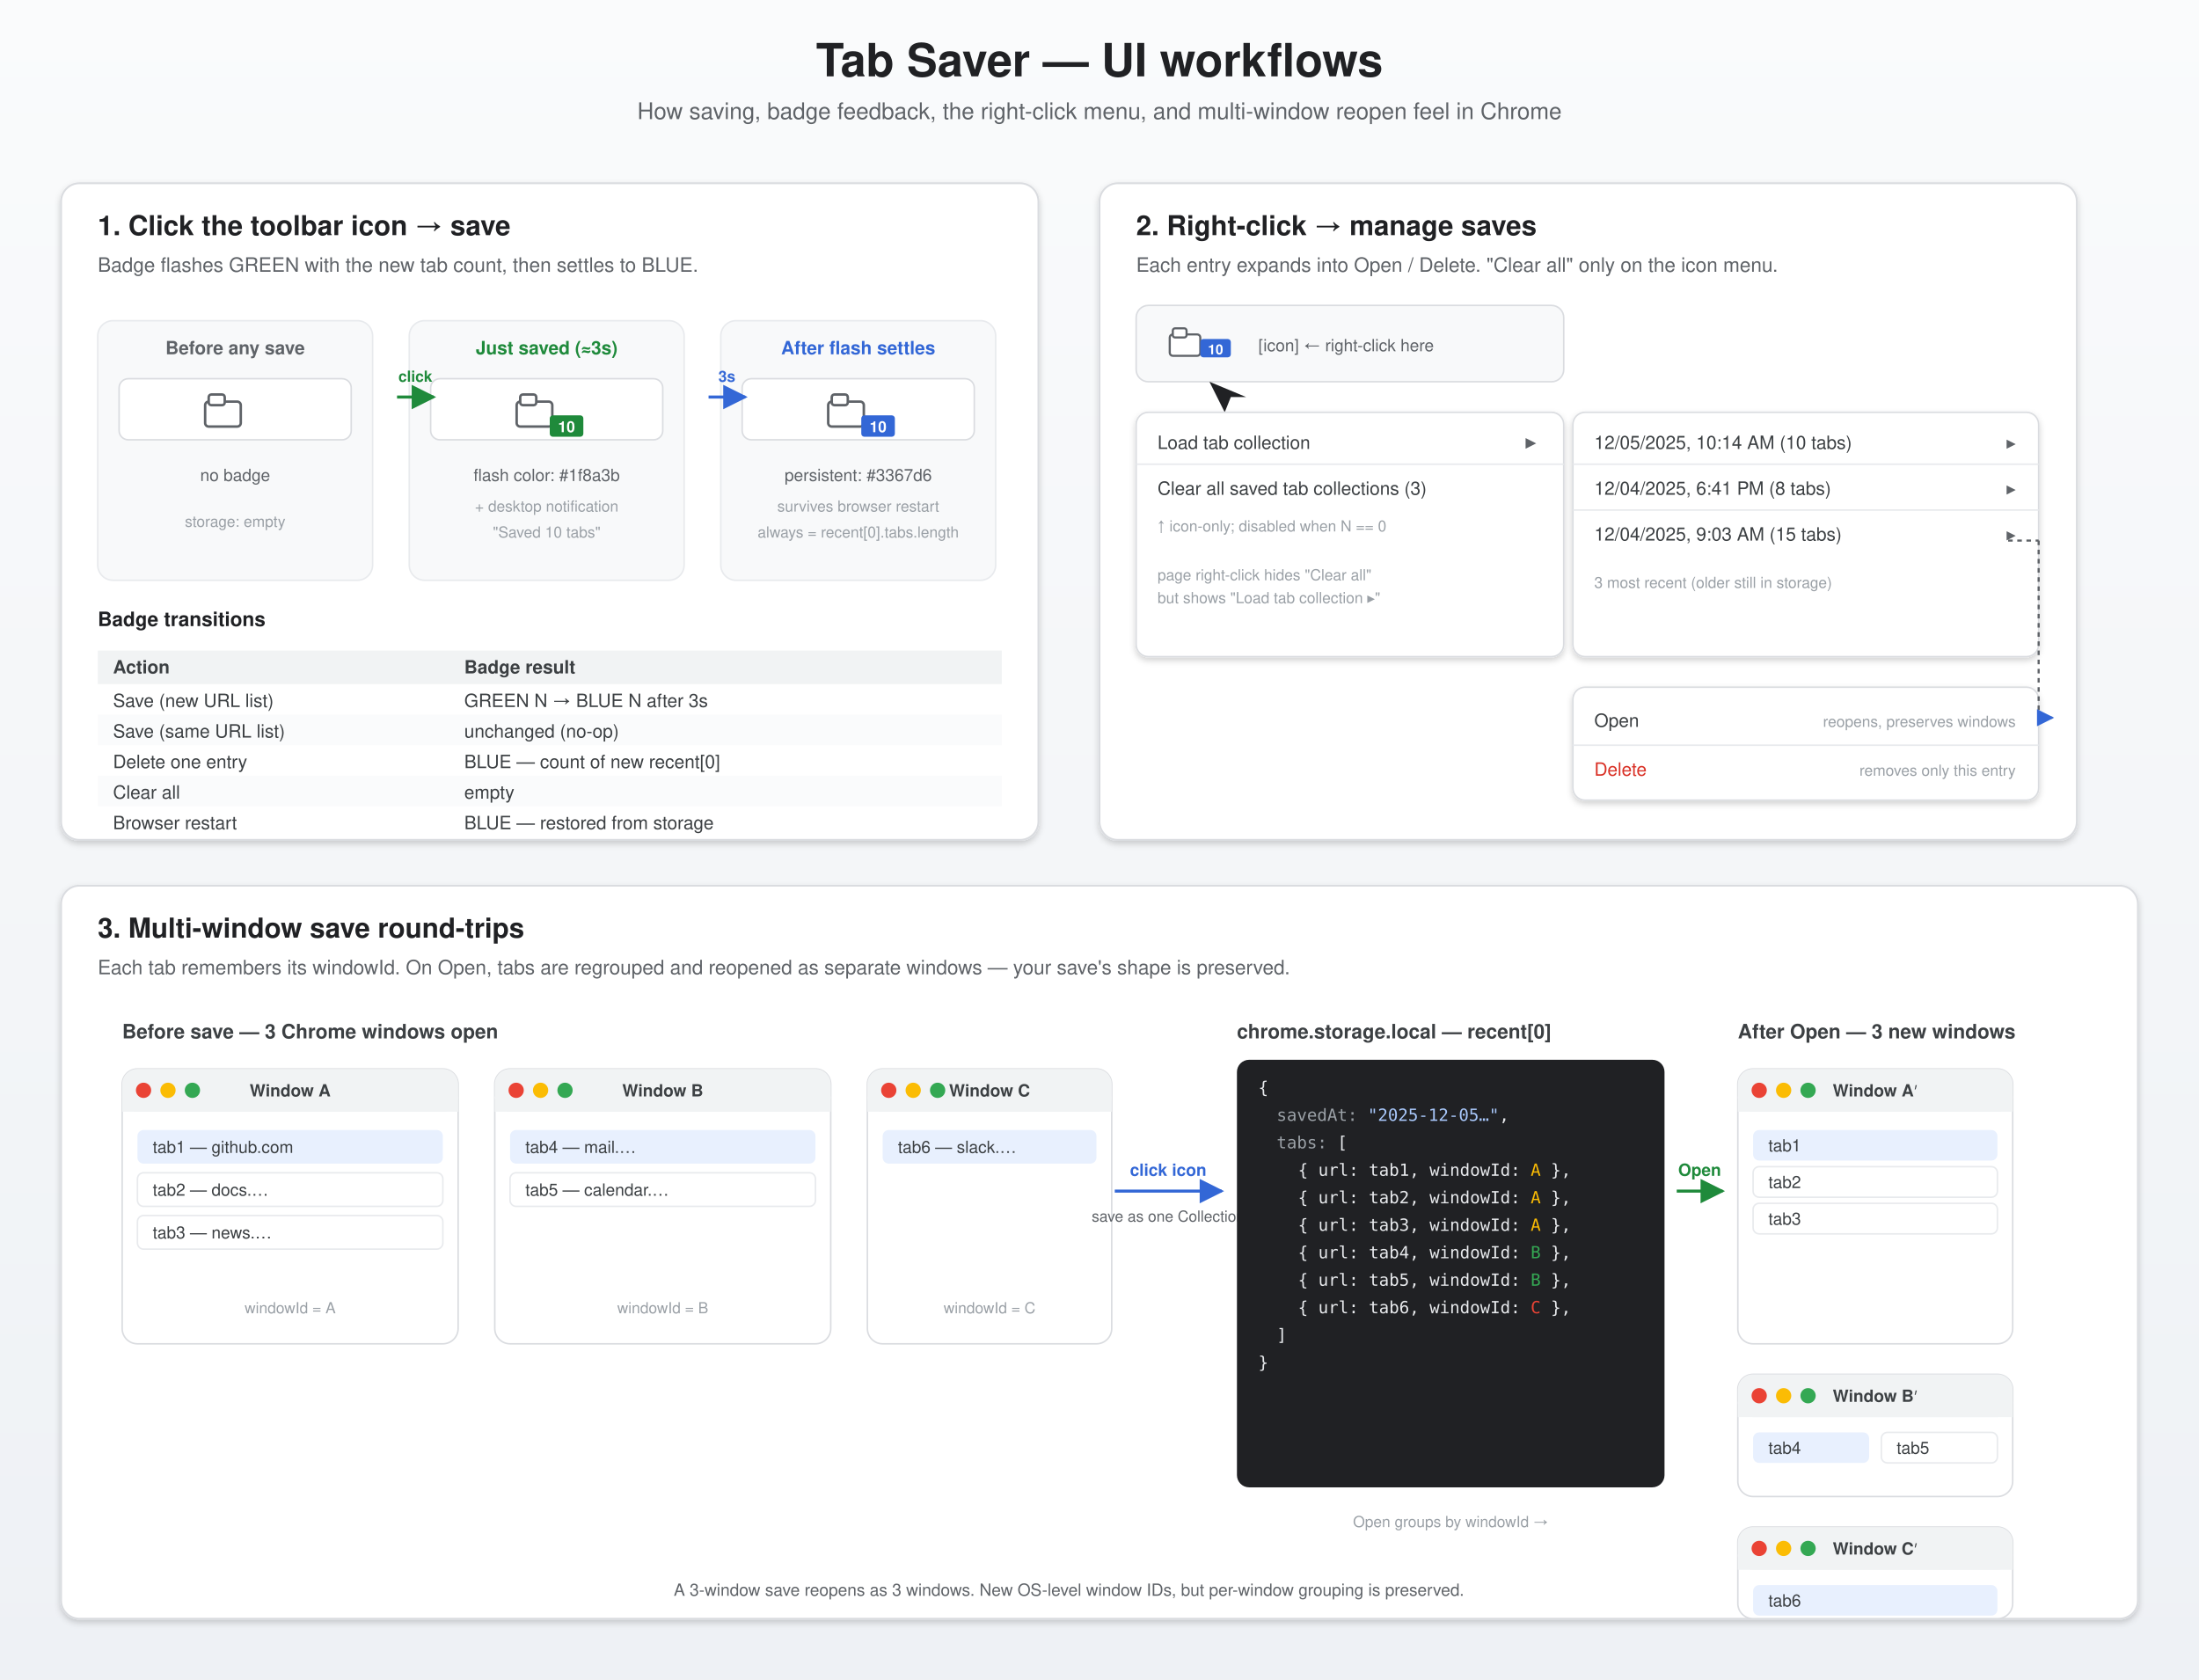
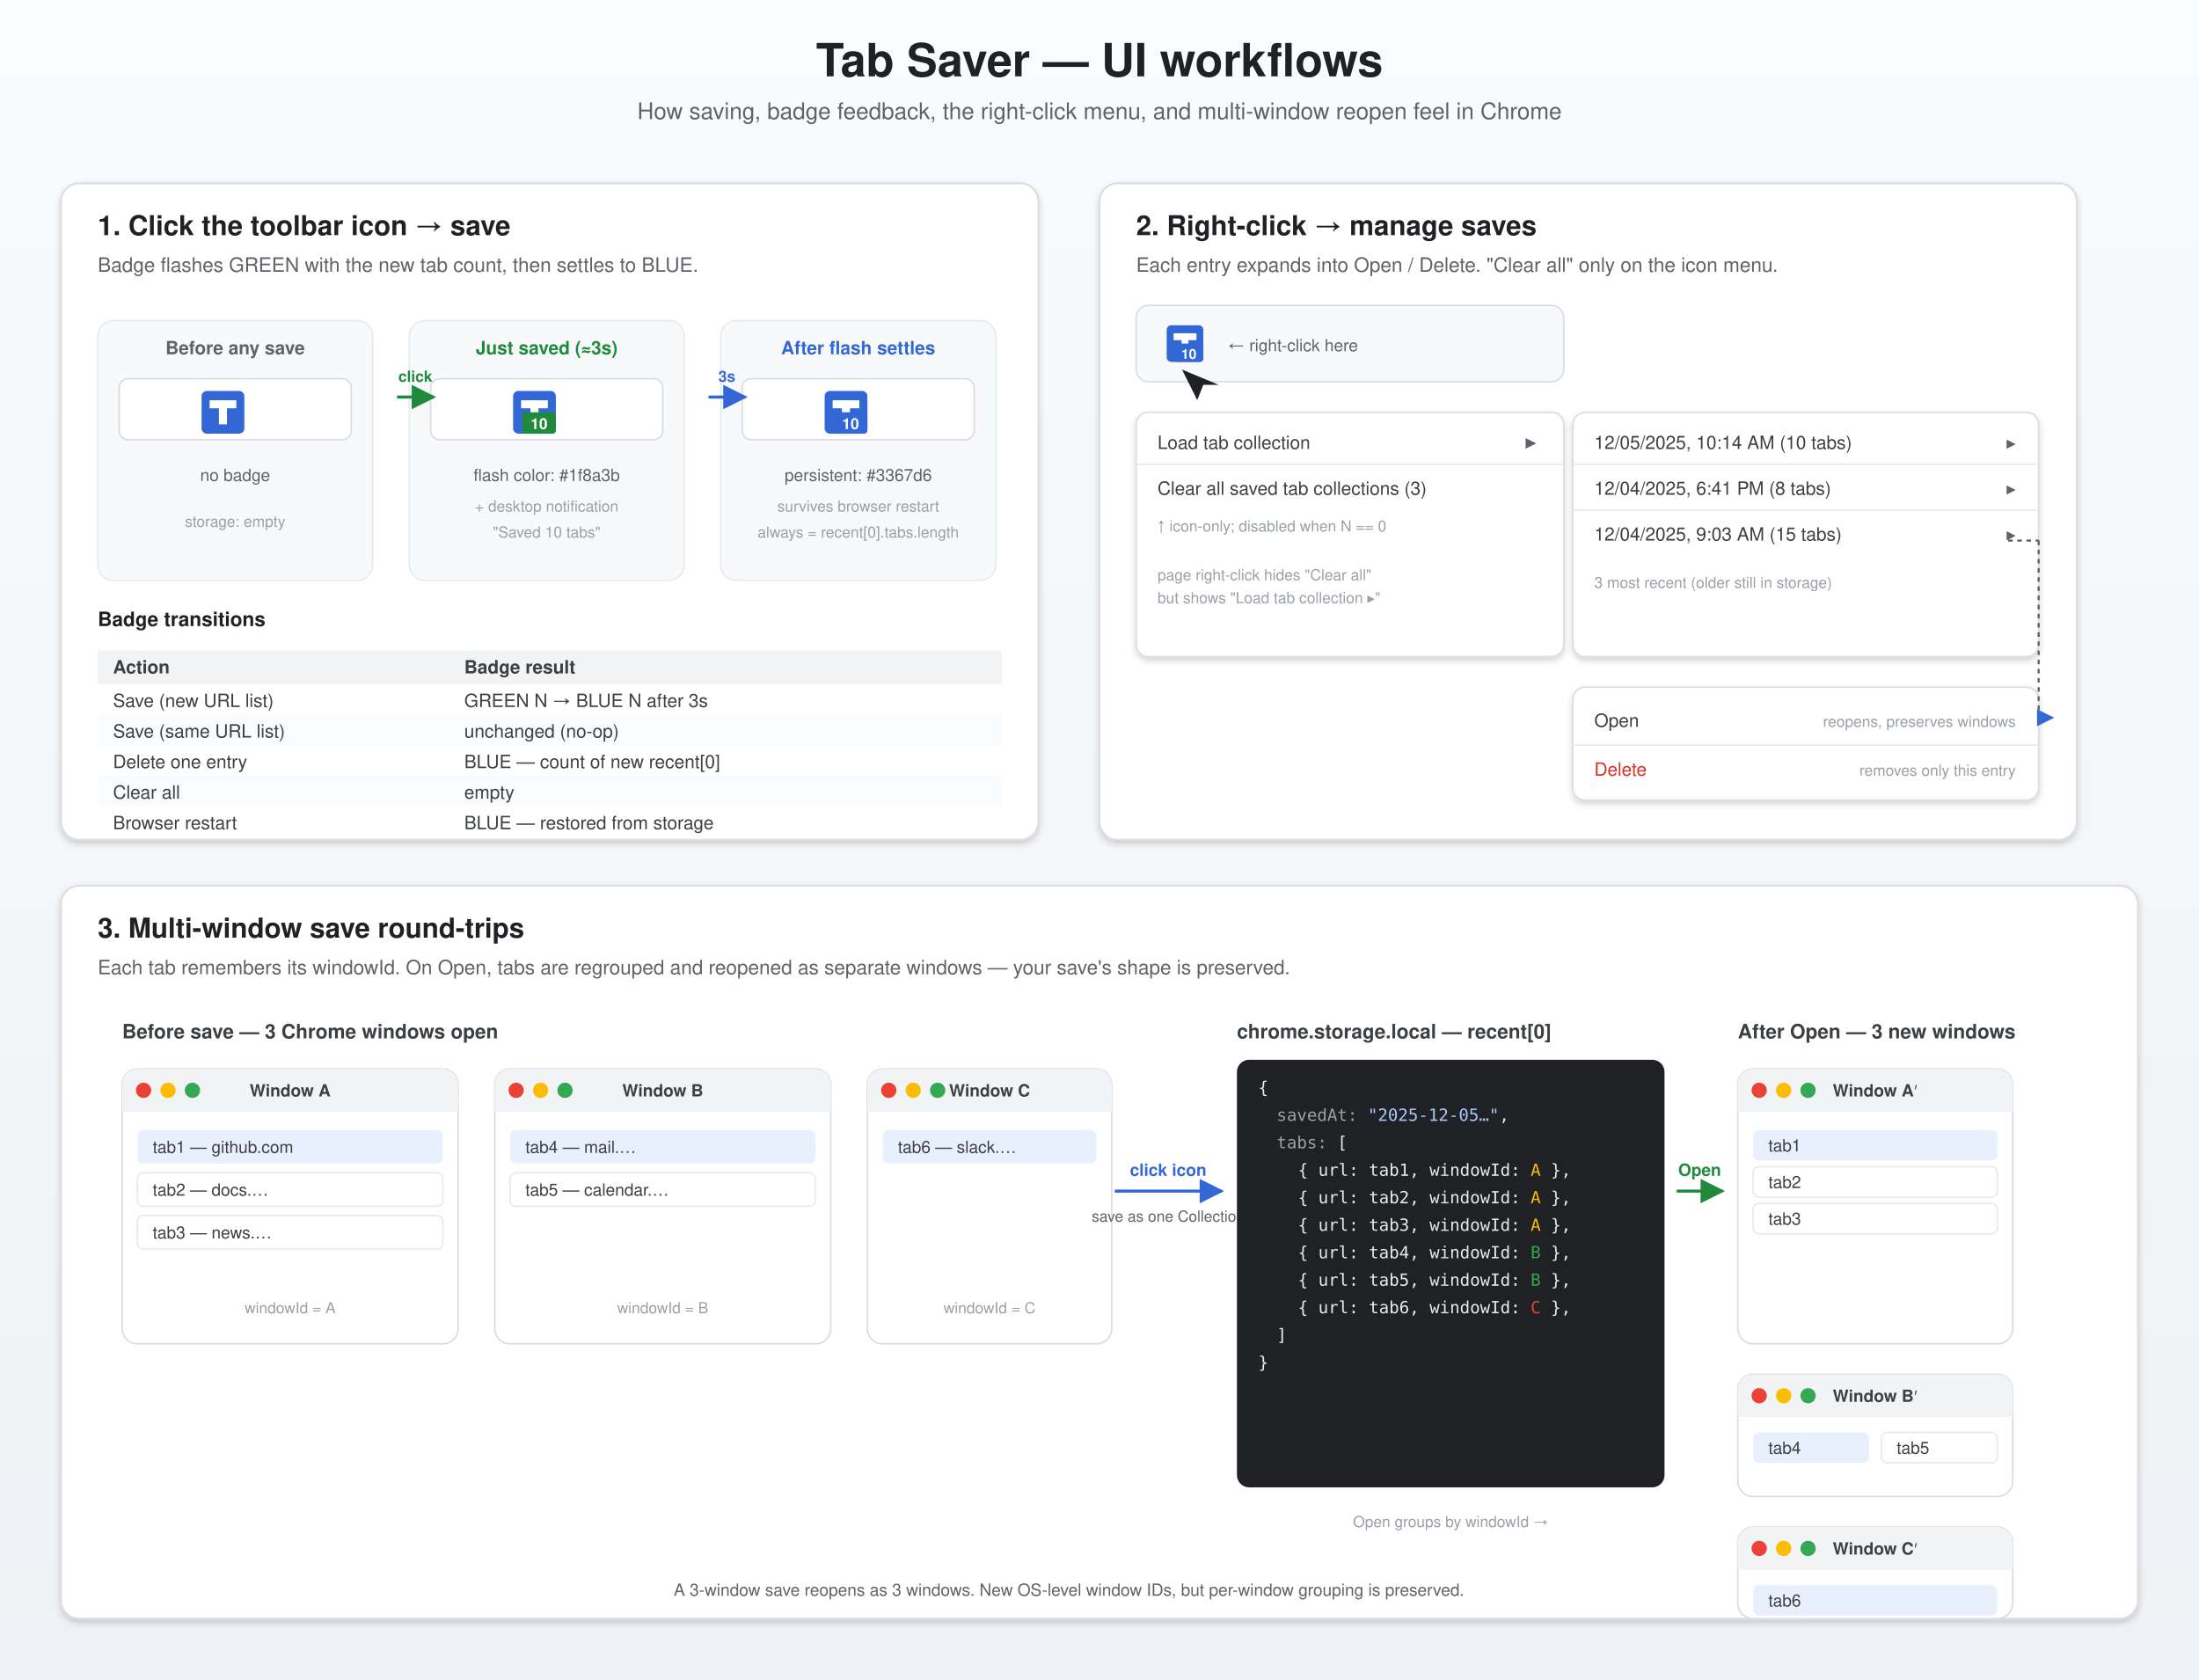
<svg xmlns="http://www.w3.org/2000/svg" viewBox="0 0 1440 1100" font-family="-apple-system, 'Segoe UI', Helvetica, Arial, sans-serif">
  <defs>
    <linearGradient id="bg" x1="0" y1="0" x2="0" y2="1">
      <stop offset="0" stop-color="#fafbfc" />
      <stop offset="1" stop-color="#eef1f5" />
    </linearGradient>
    <filter id="shadow" x="-20%" y="-20%" width="140%" height="140%">
      <feGaussianBlur stdDeviation="2" in="SourceAlpha" />
      <feOffset dx="0" dy="2" result="offset" />
      <feComponentTransfer>
        <feFuncA type="linear" slope="0.18" />
      </feComponentTransfer>
      <feMerge>
        <feMergeNode />
        <feMergeNode in="SourceGraphic" />
      </feMerge>
    </filter>
    <marker id="arrow" viewBox="0 0 10 10" refX="9" refY="5" markerWidth="8" markerHeight="8" orient="auto">
      <path d="M0,0 L10,5 L0,10 z" fill="#3367d6" />
    </marker>
    <marker id="arrow-green" viewBox="0 0 10 10" refX="9" refY="5" markerWidth="8" markerHeight="8" orient="auto">
      <path d="M0,0 L10,5 L0,10 z" fill="#1f8a3b" />
    </marker>
-     <symbol id="tab-icon" viewBox="0 0 24 24">
-       <rect x="2" y="6" width="20" height="14" rx="2" fill="#fff" stroke="#5f6368" stroke-width="1.4" />
-       <rect x="4" y="2" width="9" height="6" rx="1.5" fill="#fff" stroke="#5f6368" stroke-width="1.4" />
+     <symbol id="tab-icon" viewBox="0 0 32 32">
+       <rect width="32" height="32" rx="4" fill="#3367d6" />
+       <rect x="6" y="7" width="20" height="6" fill="#ffffff" />
+       <rect x="13" y="7" width="6" height="18" fill="#ffffff" />
    </symbol>
  </defs>
  <rect width="1440" height="1100" fill="url(#bg)" />
  <text x="720" y="50" text-anchor="middle" font-size="30" font-weight="700" fill="#202124">Tab Saver — UI workflows</text>
  <text x="720" y="78" text-anchor="middle" font-size="15" fill="#5f6368">How saving, badge feedback, the right-click menu, and multi-window reopen feel in Chrome</text>
  <g transform="translate(40,120)">
    <rect width="640" height="430" rx="12" fill="#ffffff" stroke="#dadce0" stroke-width="1.2" filter="url(#shadow)" />
    <text x="24" y="34" font-size="18" font-weight="700" fill="#202124">1. Click the toolbar icon → save</text>
    <text x="24" y="58" font-size="13" fill="#5f6368">Badge flashes GREEN with the new tab count, then settles to BLUE.</text>
    <g transform="translate(24,90)">
      <g transform="translate(0,0)">
        <rect width="180" height="170" rx="10" fill="#f8f9fa" stroke="#e8eaed" />
        <text x="90" y="22" text-anchor="middle" font-size="12" font-weight="600" fill="#5f6368">Before any save</text>
        <rect x="14" y="38" width="152" height="40" rx="6" fill="#fff" stroke="#dadce0" />
        <use href="#tab-icon" x="68" y="46" width="28" height="28" />
        <text x="90" y="105" text-anchor="middle" font-size="11" fill="#5f6368">no badge</text>
        <text x="90" y="135" text-anchor="middle" font-size="10" fill="#9aa0a6">storage: empty</text>
      </g>
      <g transform="translate(204,0)">
        <rect width="180" height="170" rx="10" fill="#f8f9fa" stroke="#e8eaed" />
        <text x="90" y="22" text-anchor="middle" font-size="12" font-weight="600" fill="#1f8a3b">Just saved (≈3s)</text>
        <rect x="14" y="38" width="152" height="40" rx="6" fill="#fff" stroke="#dadce0" />
        <use href="#tab-icon" x="68" y="46" width="28" height="28" />
-         <rect x="92" y="62" width="22" height="14" rx="2" fill="#1f8a3b" />
-         <text x="103" y="73" text-anchor="middle" font-size="10" font-weight="700" fill="#fff">10</text>
+         <rect x="74" y="60" width="22" height="14" rx="2" fill="#1f8a3b" />
+         <text x="85" y="71" text-anchor="middle" font-size="10" font-weight="700" fill="#fff">10</text>
        <text x="90" y="105" text-anchor="middle" font-size="11" fill="#5f6368">flash color: #1f8a3b</text>
        <text x="90" y="125" text-anchor="middle" font-size="10" fill="#9aa0a6">+ desktop notification</text>
        <text x="90" y="142" text-anchor="middle" font-size="10" fill="#9aa0a6">"Saved 10 tabs"</text>
      </g>
      <g transform="translate(408,0)">
        <rect width="180" height="170" rx="10" fill="#f8f9fa" stroke="#e8eaed" />
        <text x="90" y="22" text-anchor="middle" font-size="12" font-weight="600" fill="#3367d6">After flash settles</text>
        <rect x="14" y="38" width="152" height="40" rx="6" fill="#fff" stroke="#dadce0" />
        <use href="#tab-icon" x="68" y="46" width="28" height="28" />
-         <rect x="92" y="62" width="22" height="14" rx="2" fill="#3367d6" />
-         <text x="103" y="73" text-anchor="middle" font-size="10" font-weight="700" fill="#fff">10</text>
+         <rect x="74" y="60" width="22" height="14" rx="2" fill="#3367d6" />
+         <text x="85" y="71" text-anchor="middle" font-size="10" font-weight="700" fill="#fff">10</text>
        <text x="90" y="105" text-anchor="middle" font-size="11" fill="#5f6368">persistent: #3367d6</text>
        <text x="90" y="125" text-anchor="middle" font-size="10" fill="#9aa0a6">survives browser restart</text>
        <text x="90" y="142" text-anchor="middle" font-size="10" fill="#9aa0a6">always = recent[0].tabs.length</text>
      </g>
    </g>
    <line x1="220" y1="140" x2="244" y2="140" stroke="#1f8a3b" stroke-width="2" marker-end="url(#arrow-green)" />
    <text x="232" y="130" text-anchor="middle" font-size="10" fill="#1f8a3b" font-weight="600">click</text>
    <line x1="424" y1="140" x2="448" y2="140" stroke="#3367d6" stroke-width="2" marker-end="url(#arrow)" />
    <text x="436" y="130" text-anchor="middle" font-size="10" fill="#3367d6" font-weight="600">3s</text>
    <g transform="translate(24,290)">
      <text x="0" y="0" font-size="13" font-weight="700" fill="#202124">Badge transitions</text>
      <g transform="translate(0,16)" font-size="12" fill="#3c4043">
        <rect width="592" height="22" fill="#f1f3f4" />
        <text x="10" y="15" font-weight="600">Action</text>
        <text x="240" y="15" font-weight="600">Badge result</text>
        <g transform="translate(0,22)">
          <text x="10" y="15">Save (new URL list)</text>
          <text x="240" y="15">GREEN N → BLUE N after 3s</text>
        </g>
        <g transform="translate(0,42)">
          <rect width="592" height="20" fill="#fafbfc" />
          <text x="10" y="15">Save (same URL list)</text>
          <text x="240" y="15">unchanged (no-op)</text>
        </g>
        <g transform="translate(0,62)">
          <text x="10" y="15">Delete one entry</text>
          <text x="240" y="15">BLUE — count of new recent[0]</text>
        </g>
        <g transform="translate(0,82)">
          <rect width="592" height="20" fill="#fafbfc" />
          <text x="10" y="15">Clear all</text>
          <text x="240" y="15">empty</text>
        </g>
        <g transform="translate(0,102)">
          <text x="10" y="15">Browser restart</text>
          <text x="240" y="15">BLUE — restored from storage</text>
        </g>
      </g>
    </g>
  </g>
  <g transform="translate(720,120)">
    <rect width="640" height="430" rx="12" fill="#ffffff" stroke="#dadce0" stroke-width="1.2" filter="url(#shadow)" />
    <text x="24" y="34" font-size="18" font-weight="700" fill="#202124">2. Right-click → manage saves</text>
    <text x="24" y="58" font-size="13" fill="#5f6368">Each entry expands into Open / Delete. "Clear all" only on the icon menu.</text>
    <g transform="translate(24,80)">
      <rect width="280" height="50" rx="8" fill="#f8f9fa" stroke="#dadce0" />
      <use href="#tab-icon" x="20" y="13" width="24" height="24" />
-       <rect x="42" y="22" width="20" height="12" rx="2" fill="#3367d6" />
-       <text x="52" y="32" text-anchor="middle" font-size="9" font-weight="700" fill="#fff">10</text>
-       <text x="80" y="30" font-size="11" fill="#5f6368">[icon]  ← right-click here</text>
-       <path d="M48 50 L58 70 L62 60 L72 60 Z" fill="#202124" />
+       <rect x="25" y="25" width="19" height="12" rx="2" fill="#3367d6" />
+       <text x="34.5" y="35" text-anchor="middle" font-size="9" font-weight="700" fill="#fff">10</text>
+       <text x="60" y="30" font-size="11" fill="#5f6368">← right-click here</text>
+       <path d="M30 42 L40 62 L44 52 L54 52 Z" fill="#202124" />
    </g>
    <g transform="translate(24,150)">
      <rect width="280" height="160" rx="8" fill="#fff" stroke="#dadce0" filter="url(#shadow)" />
      <text x="14" y="24" font-size="12" fill="#3c4043">Load tab collection</text>
      <text x="262" y="24" text-anchor="end" font-size="14" fill="#5f6368">▸</text>
      <line x1="0" y1="34" x2="280" y2="34" stroke="#e8eaed" />
      <text x="14" y="54" font-size="12" fill="#3c4043">Clear all saved tab collections (3)</text>
      <text x="14" y="78" font-size="10" fill="#9aa0a6">↑ icon-only; disabled when N == 0</text>
      <text x="14" y="110" font-size="10" fill="#9aa0a6">page right-click hides "Clear all"</text>
      <text x="14" y="125" font-size="10" fill="#9aa0a6">but shows "Load tab collection ▸"</text>
    </g>
    <g transform="translate(310,150)">
      <rect width="305" height="160" rx="8" fill="#fff" stroke="#dadce0" filter="url(#shadow)" />
      <g font-size="12" fill="#3c4043">
        <text x="14" y="24">12/05/2025, 10:14 AM (10 tabs)</text>
        <text x="290" y="24" text-anchor="end" fill="#5f6368">▸</text>
        <line x1="0" y1="34" x2="305" y2="34" stroke="#e8eaed" />
        <text x="14" y="54">12/04/2025, 6:41 PM (8 tabs)</text>
        <text x="290" y="54" text-anchor="end" fill="#5f6368">▸</text>
        <line x1="0" y1="64" x2="305" y2="64" stroke="#e8eaed" />
        <text x="14" y="84">12/04/2025, 9:03 AM (15 tabs)</text>
        <text x="290" y="84" text-anchor="end" fill="#5f6368">▸</text>
      </g>
      <text x="14" y="115" font-size="10" fill="#9aa0a6">3 most recent (older still in storage)</text>
    </g>
    <g transform="translate(310,330)">
      <rect width="305" height="74" rx="8" fill="#fff" stroke="#dadce0" filter="url(#shadow)" />
      <text x="14" y="26" font-size="12" fill="#3c4043">Open</text>
      <text x="290" y="26" text-anchor="end" font-size="10" fill="#9aa0a6">reopens, preserves windows</text>
      <line x1="0" y1="38" x2="305" y2="38" stroke="#e8eaed" />
      <text x="14" y="58" font-size="12" fill="#d93025">Delete</text>
      <text x="290" y="58" text-anchor="end" font-size="10" fill="#9aa0a6">removes only this entry</text>
    </g>
    <line x1="595" y1="234" x2="615" y2="234" stroke="#5f6368" stroke-width="1.4" stroke-dasharray="3,3" />
    <line x1="615" y1="234" x2="615" y2="350" stroke="#5f6368" stroke-width="1.4" stroke-dasharray="3,3" />
    <line x1="615" y1="350" x2="624" y2="350" stroke="#5f6368" stroke-width="1.4" stroke-dasharray="3,3" marker-end="url(#arrow)" />
  </g>
  <g transform="translate(40,580)">
    <rect width="1360" height="480" rx="12" fill="#ffffff" stroke="#dadce0" stroke-width="1.2" filter="url(#shadow)" />
    <text x="24" y="34" font-size="18" font-weight="700" fill="#202124">3. Multi-window save round-trips</text>
    <text x="24" y="58" font-size="13" fill="#5f6368">Each tab remembers its windowId. On Open, tabs are regrouped and reopened as separate windows — your save's shape is preserved.</text>
    <text x="40" y="100" font-size="13" font-weight="700" fill="#3c4043">Before save — 3 Chrome windows open</text>
    <g transform="translate(40,120)">
      <g transform="translate(0,0)">
        <rect width="220" height="180" rx="10" fill="#fff" stroke="#dadce0" />
        <rect width="220" height="28" rx="10" fill="#f1f3f4" />
        <rect y="18" width="220" height="10" fill="#f1f3f4" />
        <circle cx="14" cy="14" r="5" fill="#ea4335" />
        <circle cx="30" cy="14" r="5" fill="#fbbc04" />
        <circle cx="46" cy="14" r="5" fill="#34a853" />
        <text x="110" y="18" text-anchor="middle" font-size="11" font-weight="600" fill="#3c4043">Window A</text>
        <g font-size="11" fill="#3c4043">
          <rect x="10" y="40" width="200" height="22" rx="4" fill="#e8f0fe" />
          <text x="20" y="55">tab1 — github.com</text>
          <rect x="10" y="68" width="200" height="22" rx="4" fill="#fff" stroke="#e8eaed" />
          <text x="20" y="83">tab2 — docs.…</text>
          <rect x="10" y="96" width="200" height="22" rx="4" fill="#fff" stroke="#e8eaed" />
          <text x="20" y="111">tab3 — news.…</text>
        </g>
        <text x="110" y="160" text-anchor="middle" font-size="10" fill="#9aa0a6">windowId = A</text>
      </g>
      <g transform="translate(244,0)">
        <rect width="220" height="180" rx="10" fill="#fff" stroke="#dadce0" />
        <rect width="220" height="28" rx="10" fill="#f1f3f4" />
        <rect y="18" width="220" height="10" fill="#f1f3f4" />
        <circle cx="14" cy="14" r="5" fill="#ea4335" />
        <circle cx="30" cy="14" r="5" fill="#fbbc04" />
        <circle cx="46" cy="14" r="5" fill="#34a853" />
        <text x="110" y="18" text-anchor="middle" font-size="11" font-weight="600" fill="#3c4043">Window B</text>
        <g font-size="11" fill="#3c4043">
          <rect x="10" y="40" width="200" height="22" rx="4" fill="#e8f0fe" />
          <text x="20" y="55">tab4 — mail.…</text>
          <rect x="10" y="68" width="200" height="22" rx="4" fill="#fff" stroke="#e8eaed" />
          <text x="20" y="83">tab5 — calendar.…</text>
        </g>
        <text x="110" y="160" text-anchor="middle" font-size="10" fill="#9aa0a6">windowId = B</text>
      </g>
      <g transform="translate(488,0)">
        <rect width="160" height="180" rx="10" fill="#fff" stroke="#dadce0" />
        <rect width="160" height="28" rx="10" fill="#f1f3f4" />
        <rect y="18" width="160" height="10" fill="#f1f3f4" />
        <circle cx="14" cy="14" r="5" fill="#ea4335" />
        <circle cx="30" cy="14" r="5" fill="#fbbc04" />
        <circle cx="46" cy="14" r="5" fill="#34a853" />
        <text x="80" y="18" text-anchor="middle" font-size="11" font-weight="600" fill="#3c4043">Window C</text>
        <g font-size="11" fill="#3c4043">
          <rect x="10" y="40" width="140" height="22" rx="4" fill="#e8f0fe" />
          <text x="20" y="55">tab6 — slack.…</text>
        </g>
        <text x="80" y="160" text-anchor="middle" font-size="10" fill="#9aa0a6">windowId = C</text>
      </g>
    </g>
    <line x1="690" y1="200" x2="760" y2="200" stroke="#3367d6" stroke-width="2" marker-end="url(#arrow)" />
    <text x="725" y="190" text-anchor="middle" font-size="11" fill="#3367d6" font-weight="600">click icon</text>
    <text x="725" y="220" text-anchor="middle" font-size="10" fill="#5f6368">save as one Collection</text>
    <g transform="translate(770,100)">
      <text x="0" y="0" font-size="13" font-weight="700" fill="#3c4043">chrome.storage.local — recent[0]</text>
      <rect y="14" width="280" height="280" rx="8" fill="#202124" />
      <g font-family="ui-monospace, 'SF Mono', Menlo, monospace" font-size="11" fill="#e8eaed">
        <text x="14" y="36">{</text>
        <text x="26" y="54">
          <tspan fill="#9aa0a6">savedAt:</tspan>
          <tspan fill="#a8c7fa">"2025-12-05…"</tspan>,</text>
        <text x="26" y="72">
          <tspan fill="#9aa0a6">tabs:</tspan> [</text>
        <text x="40" y="90">{ url: tab1, windowId: <tspan fill="#fbbc04">A</tspan> },</text>
        <text x="40" y="108">{ url: tab2, windowId: <tspan fill="#fbbc04">A</tspan> },</text>
        <text x="40" y="126">{ url: tab3, windowId: <tspan fill="#fbbc04">A</tspan> },</text>
        <text x="40" y="144">{ url: tab4, windowId: <tspan fill="#34a853">B</tspan> },</text>
        <text x="40" y="162">{ url: tab5, windowId: <tspan fill="#34a853">B</tspan> },</text>
        <text x="40" y="180">{ url: tab6, windowId: <tspan fill="#ea4335">C</tspan> },</text>
        <text x="26" y="198">]</text>
        <text x="14" y="216">}</text>
      </g>
      <text x="140" y="320" text-anchor="middle" font-size="10" fill="#9aa0a6">Open groups by windowId →</text>
    </g>
    <line x1="1058" y1="200" x2="1088" y2="200" stroke="#1f8a3b" stroke-width="2" marker-end="url(#arrow-green)" />
    <text x="1073" y="190" text-anchor="middle" font-size="11" fill="#1f8a3b" font-weight="600">Open</text>
    <text x="1098" y="100" font-size="13" font-weight="700" fill="#3c4043">After Open — 3 new windows</text>
    <g transform="translate(1098,120)">
      <g transform="translate(0,0)">
        <rect width="180" height="180" rx="10" fill="#fff" stroke="#dadce0" />
        <rect width="180" height="28" rx="10" fill="#f1f3f4" />
        <rect y="18" width="180" height="10" fill="#f1f3f4" />
        <circle cx="14" cy="14" r="5" fill="#ea4335" />
        <circle cx="30" cy="14" r="5" fill="#fbbc04" />
        <circle cx="46" cy="14" r="5" fill="#34a853" />
        <text x="90" y="18" text-anchor="middle" font-size="11" font-weight="600" fill="#3c4043">Window A′</text>
        <g font-size="11" fill="#3c4043">
          <rect x="10" y="40" width="160" height="20" rx="4" fill="#e8f0fe" />
          <text x="20" y="54">tab1</text>
          <rect x="10" y="64" width="160" height="20" rx="4" fill="#fff" stroke="#e8eaed" />
          <text x="20" y="78">tab2</text>
          <rect x="10" y="88" width="160" height="20" rx="4" fill="#fff" stroke="#e8eaed" />
          <text x="20" y="102">tab3</text>
        </g>
      </g>
      <g transform="translate(0,200)">
        <rect width="180" height="80" rx="10" fill="#fff" stroke="#dadce0" />
        <rect width="180" height="28" rx="10" fill="#f1f3f4" />
        <rect y="18" width="180" height="10" fill="#f1f3f4" />
        <circle cx="14" cy="14" r="5" fill="#ea4335" />
        <circle cx="30" cy="14" r="5" fill="#fbbc04" />
        <circle cx="46" cy="14" r="5" fill="#34a853" />
        <text x="90" y="18" text-anchor="middle" font-size="11" font-weight="600" fill="#3c4043">Window B′</text>
        <g font-size="11" fill="#3c4043">
          <rect x="10" y="38" width="76" height="20" rx="4" fill="#e8f0fe" />
          <text x="20" y="52">tab4</text>
          <rect x="94" y="38" width="76" height="20" rx="4" fill="#fff" stroke="#e8eaed" />
          <text x="104" y="52">tab5</text>
        </g>
      </g>
      <g transform="translate(0,300)">
        <rect width="180" height="60" rx="10" fill="#fff" stroke="#dadce0" />
        <rect width="180" height="28" rx="10" fill="#f1f3f4" />
        <rect y="18" width="180" height="10" fill="#f1f3f4" />
        <circle cx="14" cy="14" r="5" fill="#ea4335" />
        <circle cx="30" cy="14" r="5" fill="#fbbc04" />
        <circle cx="46" cy="14" r="5" fill="#34a853" />
        <text x="90" y="18" text-anchor="middle" font-size="11" font-weight="600" fill="#3c4043">Window C′</text>
        <g font-size="11" fill="#3c4043">
          <rect x="10" y="38" width="160" height="20" rx="4" fill="#e8f0fe" />
          <text x="20" y="52">tab6</text>
        </g>
      </g>
    </g>
    <text x="660" y="465" text-anchor="middle" font-size="11" fill="#5f6368">A 3-window save reopens as 3 windows. New OS-level window IDs, but per-window grouping is preserved.</text>
  </g>
</svg>
